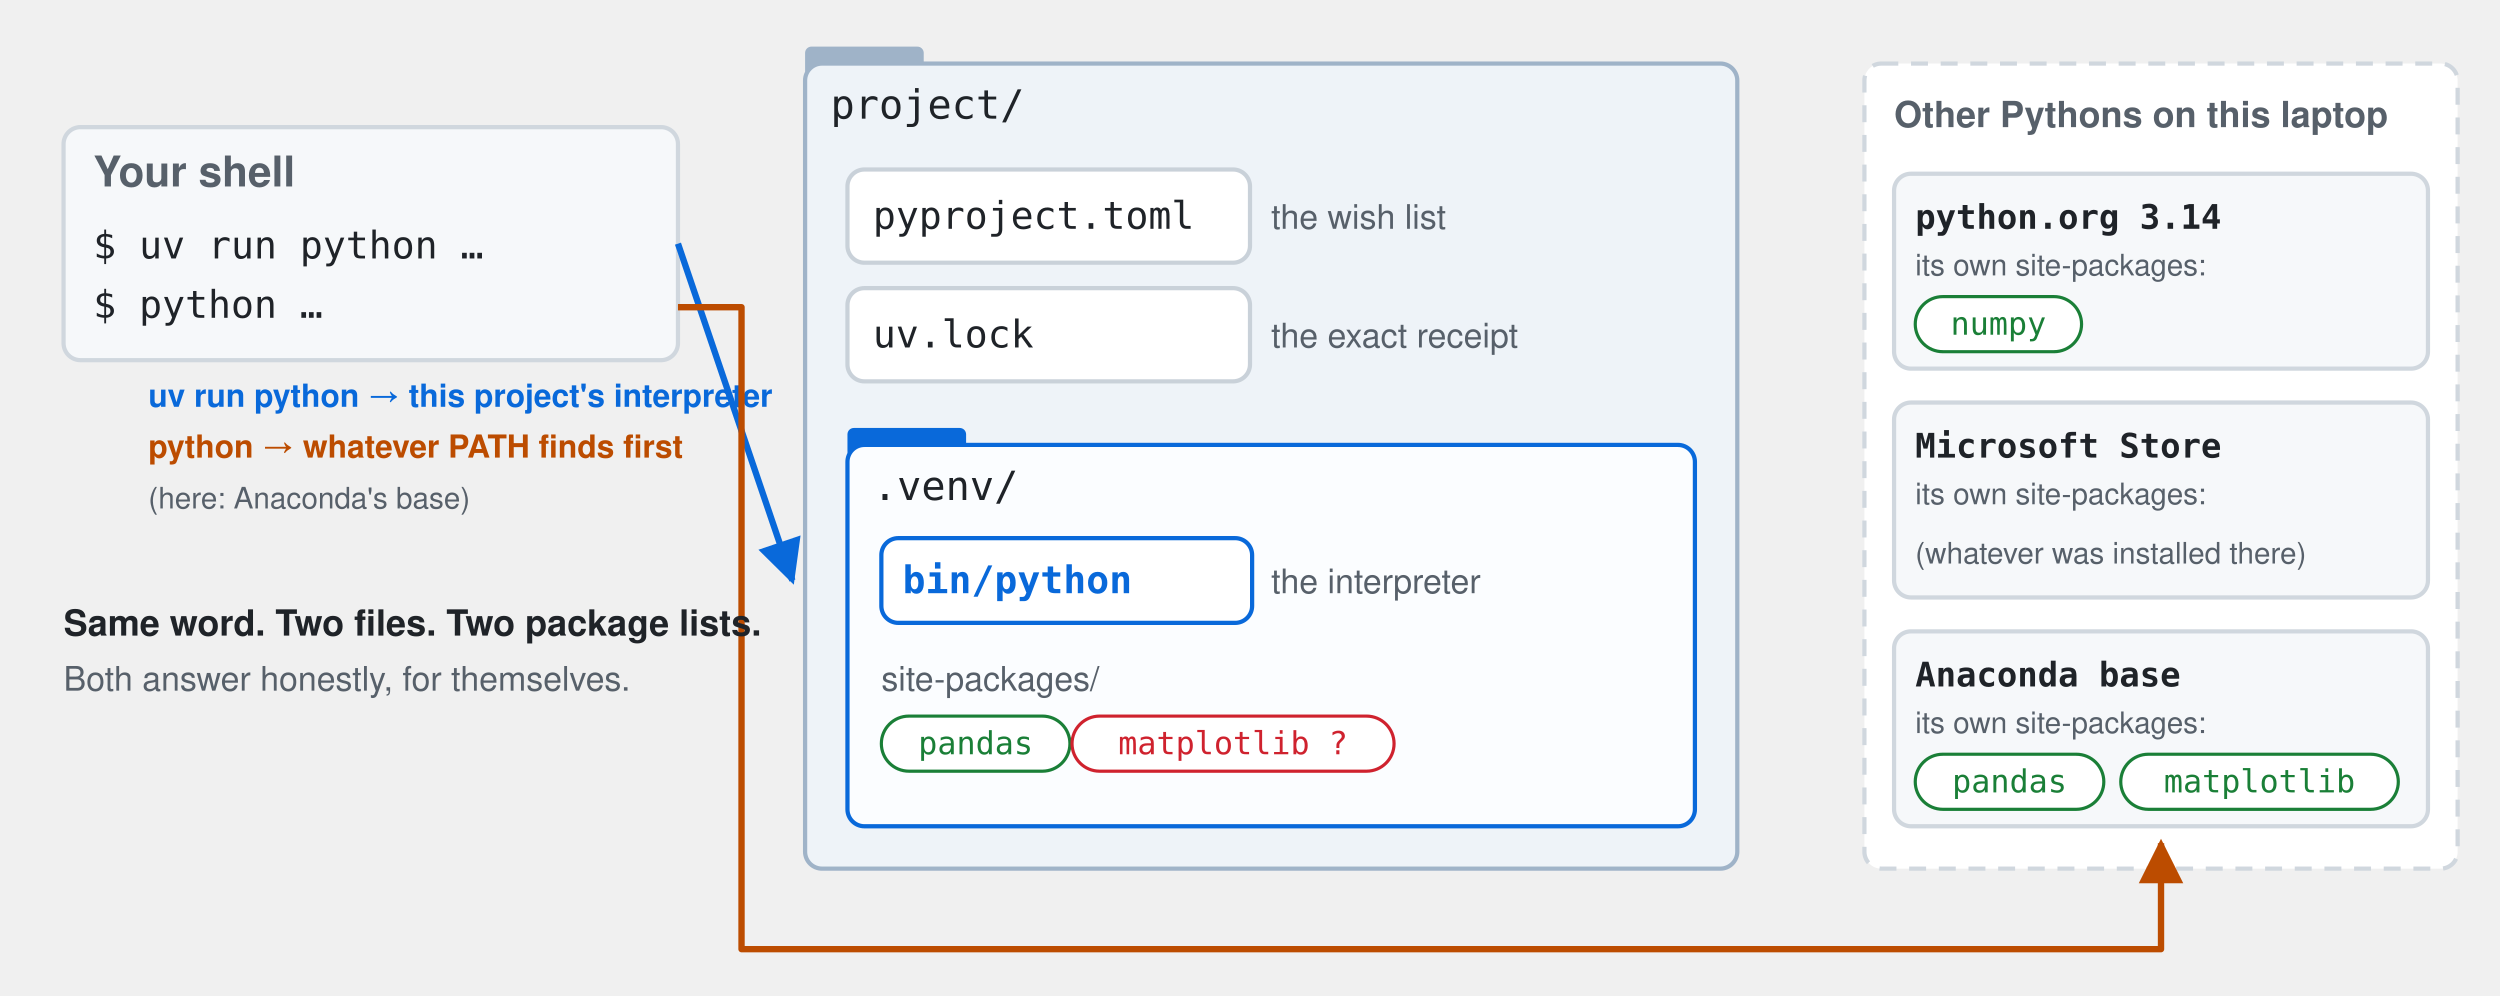
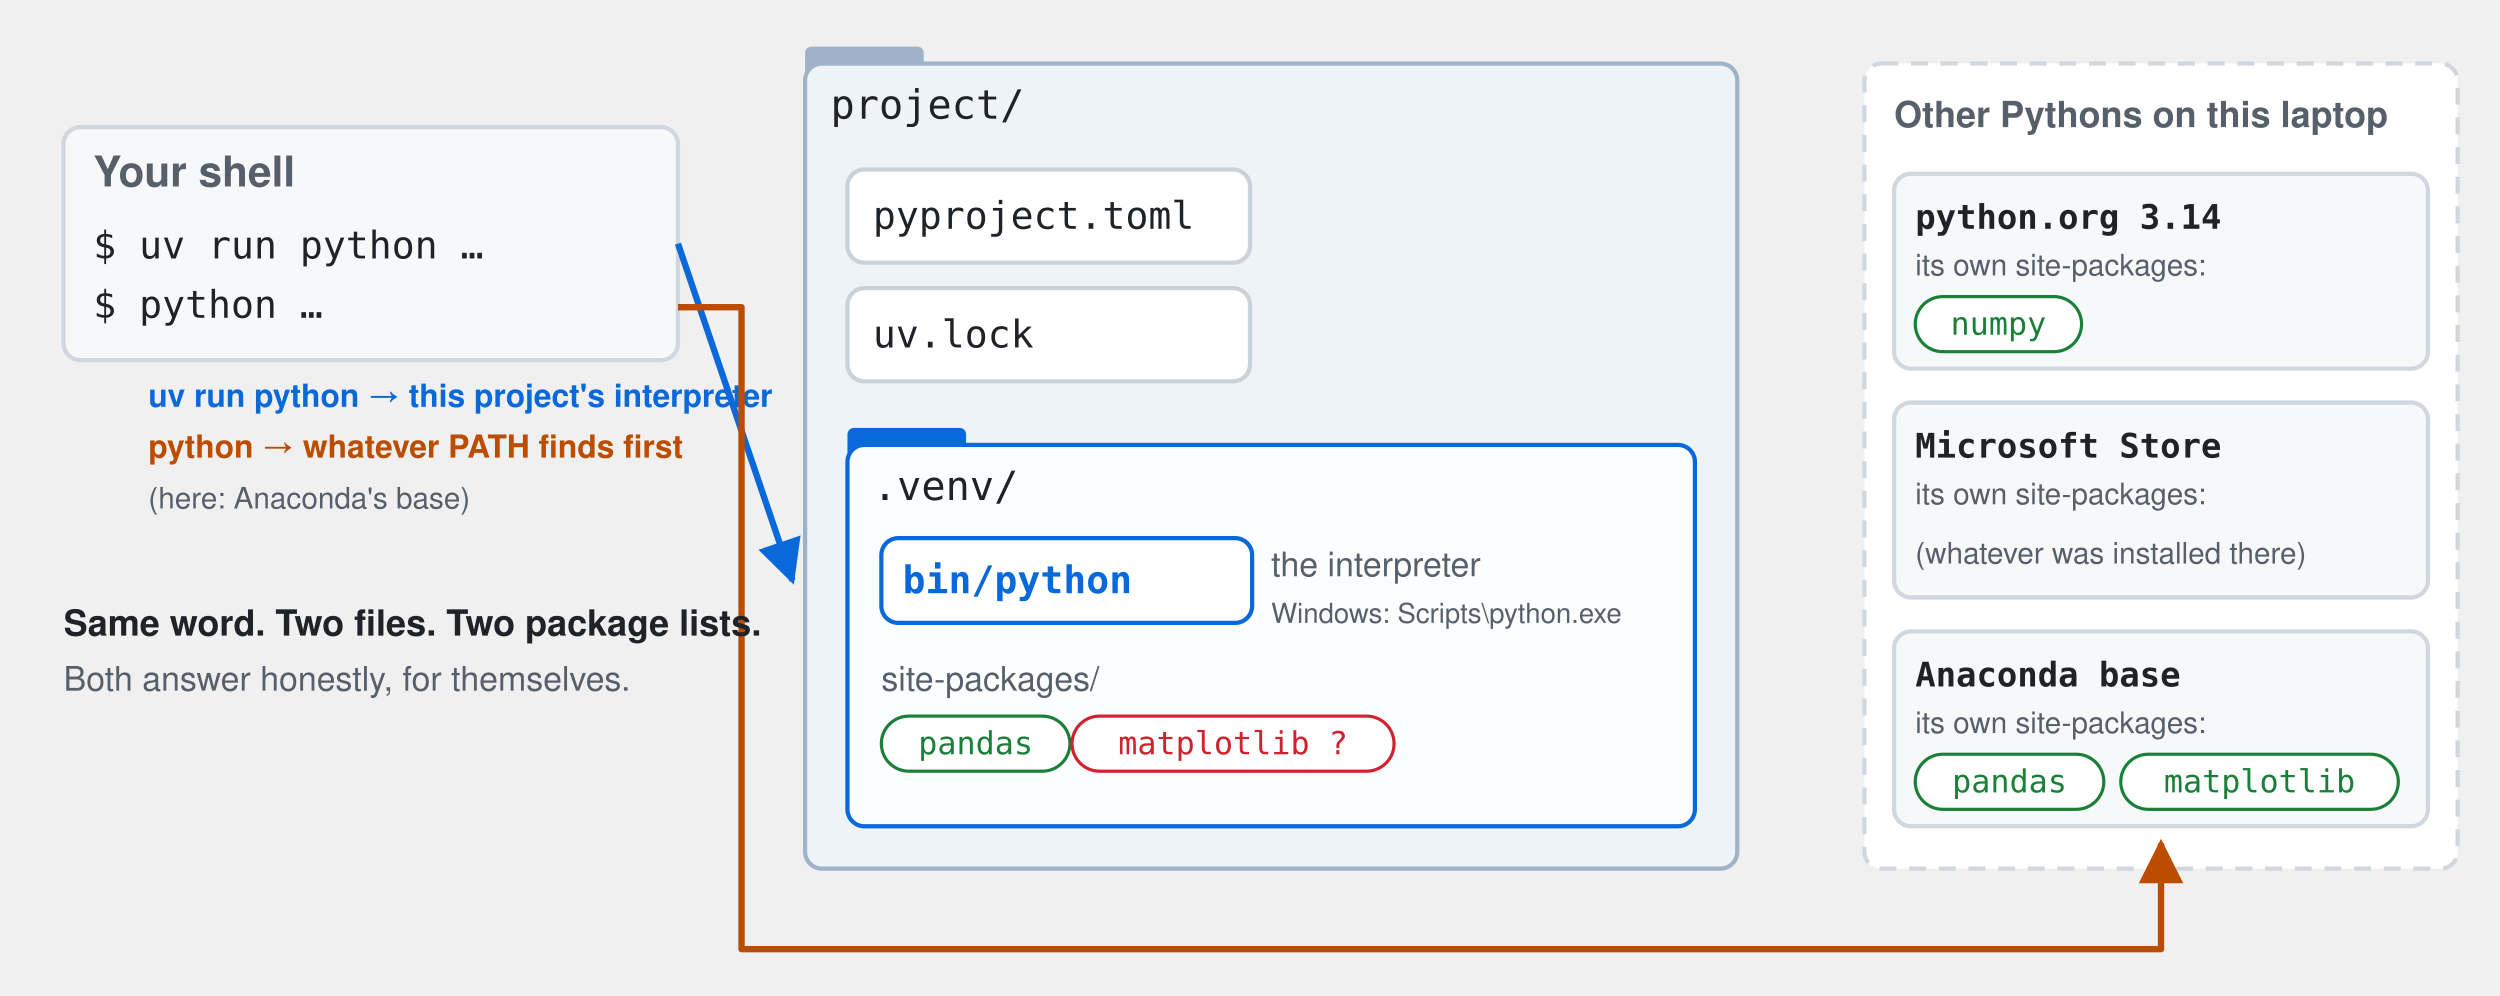
<svg xmlns="http://www.w3.org/2000/svg" width="1180" height="470" viewBox="0 0 1180 470" font-family="-apple-system, BlinkMacSystemFont, 'Segoe UI', Helvetica, Arial, sans-serif" font-size="20" fill="#1f2328">
  <defs>
    <marker id="ah-blue" viewBox="0 0 10 10" refX="9" refY="5" markerWidth="7" markerHeight="7" orient="auto-start-reverse">
      <path d="M0,0 L10,5 L0,10 z" fill="#0969da" />
    </marker>
    <marker id="ah-green" viewBox="0 0 10 10" refX="9" refY="5" markerWidth="7" markerHeight="7" orient="auto-start-reverse">
      <path d="M0,0 L10,5 L0,10 z" fill="#1a7f37" />
    </marker>
    <marker id="ah-red" viewBox="0 0 10 10" refX="9" refY="5" markerWidth="7" markerHeight="7" orient="auto-start-reverse">
      <path d="M0,0 L10,5 L0,10 z" fill="#cf222e" />
    </marker>
    <marker id="ah-purple" viewBox="0 0 10 10" refX="9" refY="5" markerWidth="7" markerHeight="7" orient="auto-start-reverse">
      <path d="M0,0 L10,5 L0,10 z" fill="#8250df" />
    </marker>
    <marker id="ah-ink" viewBox="0 0 10 10" refX="9" refY="5" markerWidth="7" markerHeight="7" orient="auto-start-reverse">
      <path d="M0,0 L10,5 L0,10 z" fill="#57606a" />
    </marker>
    <marker id="ah-orange" viewBox="0 0 10 10" refX="9" refY="5" markerWidth="7" markerHeight="7" orient="auto-start-reverse">
      <path d="M0,0 L10,5 L0,10 z" fill="#bc4c00" />
    </marker>
  </defs>
  <rect x="30" y="60" width="290" height="110" rx="8" fill="#f6f8fa" stroke="#d0d7de" stroke-width="2" />
  <text x="44" y="88" font-size="20" fill="#57606a" font-weight="700" text-anchor="start">Your shell</text>
  <text x="44" y="122" font-family="'SF Mono', Menlo, Consolas, 'DejaVu Sans Mono', monospace" font-size="18" fill="#1f2328" font-weight="400" textLength="183.6" lengthAdjust="spacingAndGlyphs" xml:space="preserve">$ uv run python …</text>
  <text x="44" y="150" font-family="'SF Mono', Menlo, Consolas, 'DejaVu Sans Mono', monospace" font-size="18" fill="#1f2328" font-weight="400" textLength="108.0" lengthAdjust="spacingAndGlyphs" xml:space="preserve">$ python …</text>
  <rect x="380" y="22" width="56" height="14" rx="3" fill="#9fb3c8" />
  <rect x="380" y="30" width="440" height="380" rx="8" fill="#eef3f8" stroke="#9fb3c8" stroke-width="2" />
  <text x="392" y="56" font-family="'SF Mono', Menlo, Consolas, 'DejaVu Sans Mono', monospace" font-size="19" fill="#1f2328" font-weight="400" textLength="91.2" lengthAdjust="spacingAndGlyphs" xml:space="preserve">project/</text>
  <rect x="400" y="80" width="190" height="44" rx="8" fill="#fff" stroke="#c9d1d9" stroke-width="2" />
  <text x="412" y="108" font-family="'SF Mono', Menlo, Consolas, 'DejaVu Sans Mono', monospace" font-size="18" fill="#1f2328" font-weight="400" textLength="151.2" lengthAdjust="spacingAndGlyphs" xml:space="preserve">pyproject.toml</text>
-   <text x="600" y="108" font-size="16" fill="#57606a" font-weight="400" text-anchor="start">the wish list</text>
  <rect x="400" y="136" width="190" height="44" rx="8" fill="#fff" stroke="#c9d1d9" stroke-width="2" />
  <text x="412" y="164" font-family="'SF Mono', Menlo, Consolas, 'DejaVu Sans Mono', monospace" font-size="18" fill="#1f2328" font-weight="400" textLength="75.6" lengthAdjust="spacingAndGlyphs" xml:space="preserve">uv.lock</text>
-   <text x="600" y="164" font-size="16" fill="#57606a" font-weight="400" text-anchor="start">the exact receipt</text>
  <rect x="400" y="202" width="56" height="14" rx="3" fill="#0969da" />
  <rect x="400" y="210" width="400" height="180" rx="8" fill="#fbfdff" stroke="#0969da" stroke-width="2" />
  <text x="412" y="236" font-family="'SF Mono', Menlo, Consolas, 'DejaVu Sans Mono', monospace" font-size="19" fill="#1f2328" font-weight="400" textLength="68.4" lengthAdjust="spacingAndGlyphs" xml:space="preserve">.venv/</text>
  <rect x="416" y="254" width="175" height="40" rx="8" fill="#fff" stroke="#0969da" stroke-width="2" />
  <text x="426" y="280" font-family="'SF Mono', Menlo, Consolas, 'DejaVu Sans Mono', monospace" font-size="18" fill="#0969da" font-weight="700" textLength="108.0" lengthAdjust="spacingAndGlyphs" xml:space="preserve">bin/python</text>
-   <text x="600" y="280" font-size="16" fill="#57606a" font-weight="400" text-anchor="start">the interpreter</text>
+   <text x="600" y="272" font-size="16" fill="#57606a" font-weight="400" text-anchor="start">the interpreter</text>
+   <text x="600" y="294" font-size="13" fill="#57606a" font-weight="400" text-anchor="start">Windows: Scripts\python.exe</text>
  <text x="416" y="326" font-size="16" fill="#57606a" font-weight="400" text-anchor="start">site-packages/</text>
  <rect x="416" y="338" width="89.0" height="26" rx="13" fill="#fff" stroke="#1a7f37" stroke-width="1.5" />
  <text x="460.5" y="356" text-anchor="middle" font-family="'SF Mono', Menlo, Consolas, 'DejaVu Sans Mono', monospace" font-size="15" fill="#1a7f37">pandas</text>
  <rect x="506" y="338" width="152.0" height="26" rx="13" fill="#fff" stroke="#cf222e" stroke-width="1.5" />
  <text x="582.0" y="356" text-anchor="middle" font-family="'SF Mono', Menlo, Consolas, 'DejaVu Sans Mono', monospace" font-size="15" fill="#cf222e">matplotlib ?</text>
  <rect x="880" y="30" width="280" height="380" rx="8" fill="#fff" stroke="#d0d7de" stroke-width="2" stroke-dasharray="8 6" />
  <text x="894" y="60" font-size="17" fill="#57606a" font-weight="700" text-anchor="start">Other Pythons on this laptop</text>
  <rect x="894" y="82" width="252" height="92" rx="8" fill="#f6f8fa" stroke="#d0d7de" stroke-width="2" />
  <text x="904" y="108" font-family="'SF Mono', Menlo, Consolas, 'DejaVu Sans Mono', monospace" font-size="16" fill="#1f2328" font-weight="700" textLength="144.0" lengthAdjust="spacingAndGlyphs" xml:space="preserve">python.org 3.14</text>
  <text x="904" y="130" font-size="14" fill="#57606a" font-weight="400" text-anchor="start">its own site-packages:</text>
  <rect x="904" y="140" width="78.5" height="26" rx="13" fill="#fff" stroke="#1a7f37" stroke-width="1.5" />
  <text x="943.25" y="158" text-anchor="middle" font-family="'SF Mono', Menlo, Consolas, 'DejaVu Sans Mono', monospace" font-size="15" fill="#1a7f37">numpy</text>
  <rect x="894" y="190" width="252" height="92" rx="8" fill="#f6f8fa" stroke="#d0d7de" stroke-width="2" />
  <text x="904" y="216" font-family="'SF Mono', Menlo, Consolas, 'DejaVu Sans Mono', monospace" font-size="16" fill="#1f2328" font-weight="700" textLength="144.0" lengthAdjust="spacingAndGlyphs" xml:space="preserve">Microsoft Store</text>
  <text x="904" y="238" font-size="14" fill="#57606a" font-weight="400" text-anchor="start">its own site-packages:</text>
  <text x="904" y="266" font-size="14" fill="#57606a" font-weight="400" text-anchor="start">(whatever was installed there)</text>
  <rect x="894" y="298" width="252" height="92" rx="8" fill="#f6f8fa" stroke="#d0d7de" stroke-width="2" />
  <text x="904" y="324" font-family="'SF Mono', Menlo, Consolas, 'DejaVu Sans Mono', monospace" font-size="16" fill="#1f2328" font-weight="700" textLength="124.8" lengthAdjust="spacingAndGlyphs" xml:space="preserve">Anaconda base</text>
  <text x="904" y="346" font-size="14" fill="#57606a" font-weight="400" text-anchor="start">its own site-packages:</text>
  <rect x="904" y="356" width="89.0" height="26" rx="13" fill="#fff" stroke="#1a7f37" stroke-width="1.5" />
  <text x="948.5" y="374" text-anchor="middle" font-family="'SF Mono', Menlo, Consolas, 'DejaVu Sans Mono', monospace" font-size="15" fill="#1a7f37">pandas</text>
  <rect x="1001.0" y="356" width="131.0" height="26" rx="13" fill="#fff" stroke="#1a7f37" stroke-width="1.5" />
  <text x="1066.5" y="374" text-anchor="middle" font-family="'SF Mono', Menlo, Consolas, 'DejaVu Sans Mono', monospace" font-size="15" fill="#1a7f37">matplotlib</text>
  <line x1="320" y1="115" x2="374" y2="274" stroke="#0969da" stroke-width="3" marker-end="url(#ah-blue)" />
  <text x="70" y="192" font-size="15" fill="#0969da" font-weight="700" text-anchor="start">uv run python  →  this project's interpreter</text>
  <polyline points="320,145 350,145 350,448 1020,448 1020,398" fill="none" stroke="#bc4c00" stroke-width="3" stroke-linejoin="round" marker-end="url(#ah-orange)" />
  <text x="70" y="216" font-size="15" fill="#bc4c00" font-weight="700" text-anchor="start">python  →  whatever PATH finds first</text>
  <text x="70" y="240" font-size="14" fill="#57606a" font-weight="400" text-anchor="start">(here: Anaconda's base)</text>
  <text x="30" y="300" font-size="17" fill="#1f2328" font-weight="700" text-anchor="start">Same word. Two files. Two package lists.</text>
  <text x="30" y="326" font-size="16" fill="#57606a" font-weight="400" text-anchor="start">Both answer honestly, for themselves.</text>
</svg>
